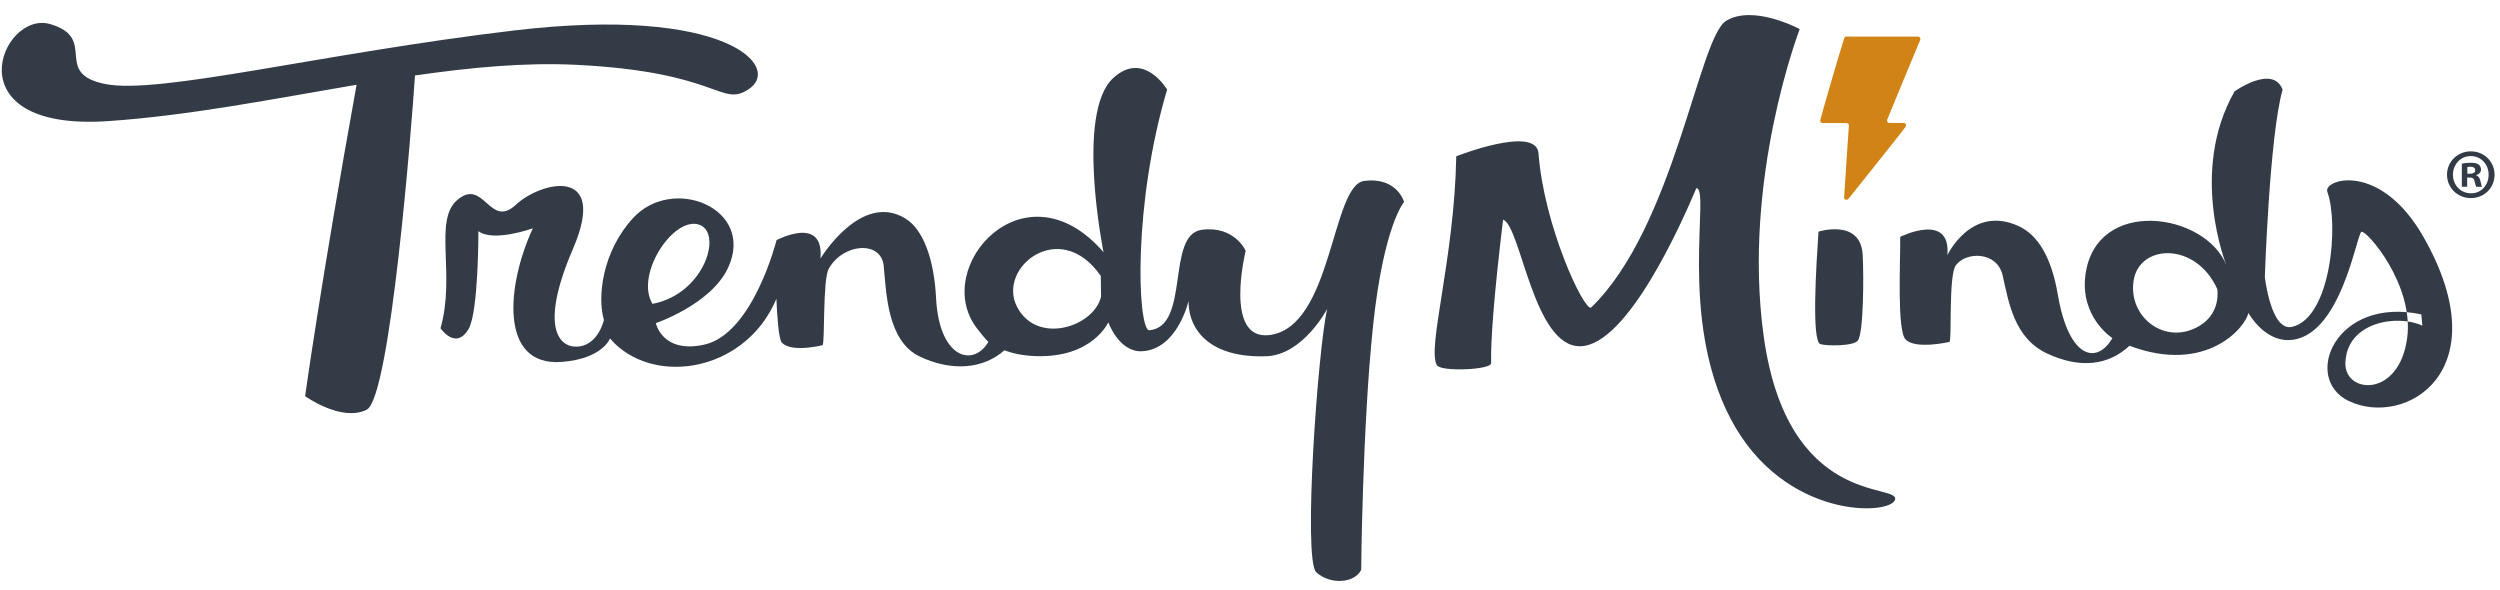
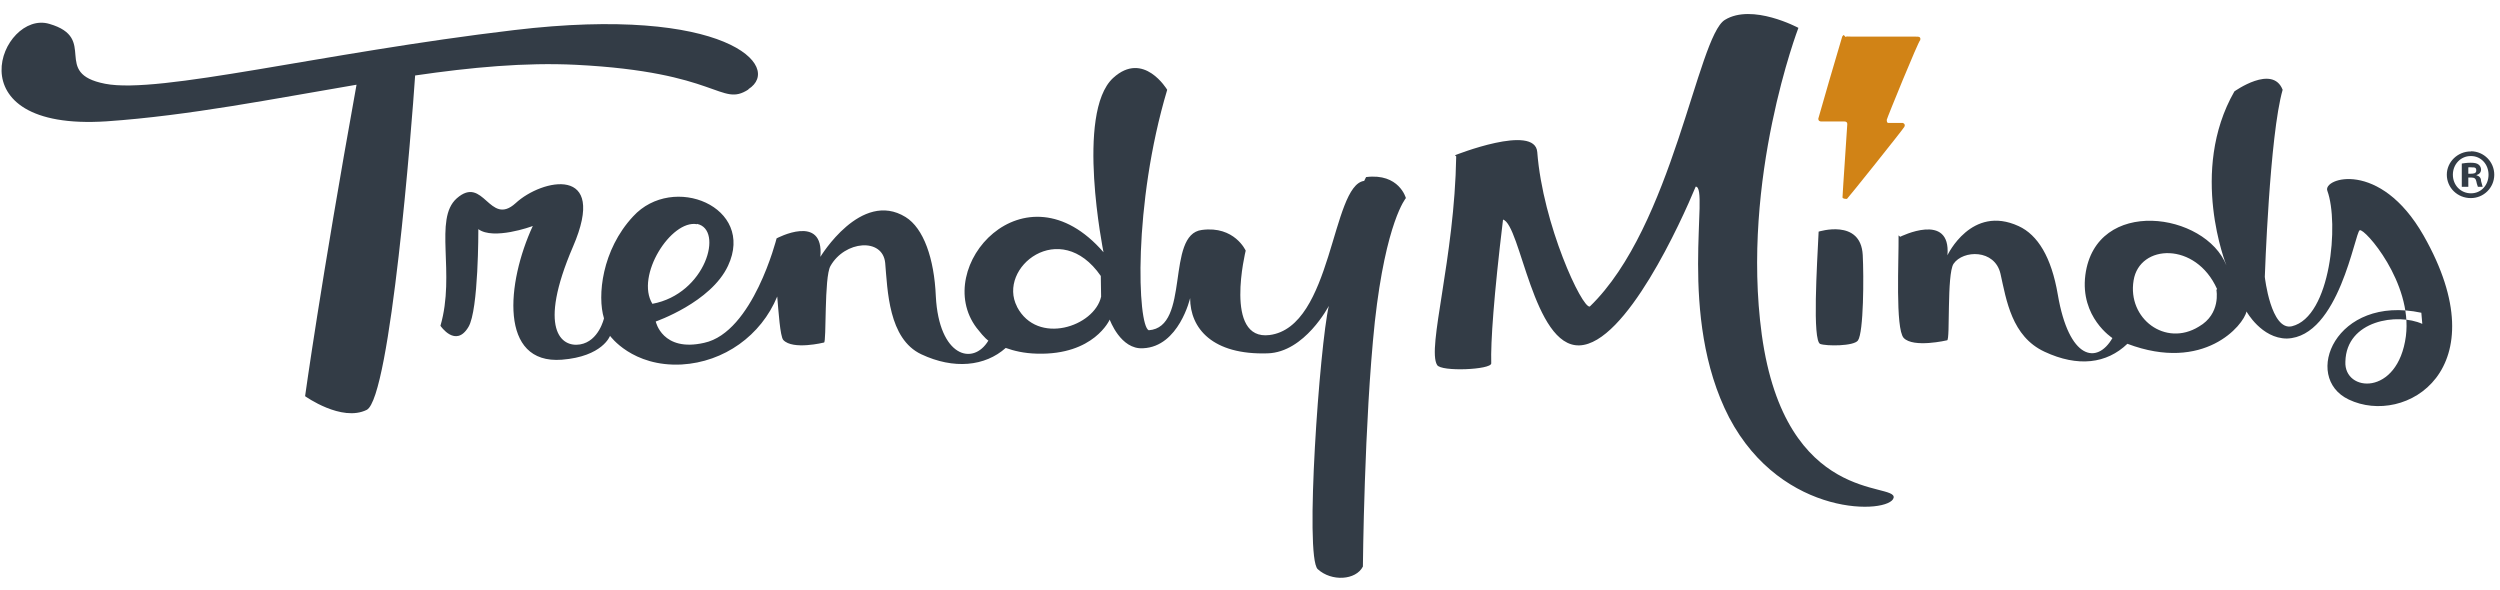
<svg xmlns="http://www.w3.org/2000/svg" width="157" height="37" viewBox="0 0 157 37">
  <g fill="none" fill-rule="evenodd">
-     <path d="M119.332 14.875s3.202-1.596 2.963 1.15c0 0 1.495-3.187 4.47-1.828 1.217.557 2.065 1.956 2.465 4.3.697 4.09 2.474 4.392 3.427 2.736 0 0-2.04-1.302-1.692-3.962.645-4.937 7.544-3.938 8.855-.606 0 0-2.377-5.883.513-10.928 0 0 2.4-1.715 3.015-.106-.82 2.846-1.116 11.76-1.116 11.76s.38 3.44 1.706 3.136c2.45-.56 2.95-6.455 2.224-8.463-.33-.794 3.3-1.992 6.04 2.83 4.797 8.437-1.15 11.982-4.697 10.29-2.96-1.41-.84-6.593 4.552-5.44l.066.708c-1.546-.732-4.775-.25-4.832 2.358-.04 1.93 3.375 2.197 3.88-1.59.447-3.367-2.568-6.8-2.874-6.662-.306.14-1.3 6.726-4.57 6.8-1.575.035-2.53-1.71-2.53-1.71-.162.898-2.647 3.887-7.465 2.066-1.312 1.226-3.09 1.46-5.175.486-2.085-.973-2.416-3.258-2.787-4.892-.354-1.564-2.352-1.507-2.953-.63-.458.666-.23 4.763-.393 4.795 0 0-2.15.498-2.76-.163-.54-.59-.315-4.878-.33-6.432zm19.91 3.274c-1.346-2.977-4.883-2.836-5.25-.535-.367 2.3 2 4.133 4.136 2.85 1.39-.834 1.114-2.316 1.114-2.316zM46.994 5.618c-1.74 1.128-1.828-1.106-10.822-1.548-3.21-.156-6.61.164-10.11.67-.202 3.035-1.538 20.24-3.034 20.99-1.582.79-3.867-.85-3.867-.85s.972-7.044 3.232-19.557C17.212 6.2 11.904 7.26 6.774 7.607-3.098 8.27.09.62 3.15 1.512c3.058.896.09 3.102 3.48 3.768 3.393.668 13.61-1.938 25.666-3.368C45.58.336 49.19 4.197 46.994 5.618" fill="#333C46" />
-     <path d="M85.673 11.36c-2.064.267-1.986 9.175-5.94 9.68-2.904.37-1.505-5.293-1.505-5.293s-.694-1.58-2.745-1.318c-2.295.29-.698 6.127-3.34 6.315-.704-.29-1-7.878 1.153-15.12 0 0-1.474-2.488-3.39-.72-2.378 2.193-.605 10.933-.605 10.933-4.96-5.718-10.843.95-7.97 4.755.54.71.74.88.74.88-.96 1.62-3.098 1.033-3.286-2.762-.12-2.376-.78-4.28-1.92-4.984-2.787-1.72-5.34 2.507-5.34 2.507.238-2.748-2.758-1.152-2.758-1.152s-1.473 5.89-4.545 6.564c-2.635.578-3.037-1.352-3.037-1.352s3.472-1.174 4.54-3.48c1.723-3.724-3.466-5.836-5.963-3.125-1.96 2.127-2.258 5.012-1.835 6.402 0 0-.32 1.463-1.498 1.66-1.18.198-2.678-.942-.445-6.127 2.233-5.183-1.95-4.28-3.6-2.754-1.65 1.526-2.005-1.772-3.693-.285-1.466 1.292-.075 4.696-1.027 8.03 0 0 .953 1.41 1.76.052.632-1.068.62-6.147.62-6.147.934.697 3.336-.153 3.418-.18-1.65 3.56-2.13 8.695 1.816 8.39 2.572-.198 3.036-1.48 3.036-1.48s1.4 1.936 4.494 1.776c2.093-.108 4.712-1.338 5.95-4.265.038.945.132 2.53.34 2.754.606.66 2.554.164 2.554.164.163-.033 0-4.09.392-4.798.896-1.61 3.29-1.79 3.45-.194.17 1.667.207 4.745 2.29 5.717 2.04.952 3.986.753 5.29-.403.496.185 1.15.337 1.98.365 3.568.116 4.548-2.127 4.548-2.127s.667 1.89 2.115 1.82c2.23-.11 2.923-3.152 2.923-3.152 0 1.887 1.414 3.575 4.86 3.468 2.34-.07 3.85-2.983 3.85-2.983-.58 2.474-1.538 15.75-.688 16.546.853.796 2.4.703 2.82-.148 0 0 .08-9.042.748-15.35.67-6.31 1.947-7.757 1.947-7.757s-.438-1.583-2.502-1.32zm-41.9 2.714c1.7.322.552 4.374-2.795 5.008-1.088-1.765 1.172-5.315 2.794-5.008zm20.096 5.192c-1.273-2.46 2.703-5.64 5.262-1.934l.016 1.287c-.417 1.888-4.013 3.09-5.28.646zM91.452 9.816c-.11 6.382-1.85 12.054-1.216 13.118.254.43 3.417.295 3.407-.127-.035-1.33.17-4.205.75-9.012 1.124.39 1.895 8.01 4.856 7.95 2.96-.06 6.38-7.785 7.28-9.925.908-.015-1.187 8.122 2.16 14.49 3.348 6.37 10.108 6.069 10.325 5.05.217-1.023-6.763.49-8.253-10.238-1.37-9.868 2.26-19.294 2.26-19.294s-2.907-1.572-4.625-.516c-1.72 1.056-3.253 12.963-8.482 18.01-.48.14-2.95-5.138-3.296-9.692-.138-1.8-5.168.186-5.168.186" fill="#333C46" />
-     <path d="M114.2 14.547s2.66-.845 2.778 1.474c.068 1.327.062 4.85-.303 5.363-.258.362-2.008.355-2.364.22-.553-.213-.25-4.97-.11-7.056" fill="#333C46" />
-     <path d="M115.888 2.316c.088-.042.098-.017.44-.017h3.974c.13 0 .192-.012.256.044.063.056.04.15.028.172a714.86 714.86 0 0 0-2.074 5.01c-.023.08.018.195.142.196.126.002.828 0 .89 0 .064 0 .223.07.12.247-.104.176-3.51 4.43-3.583 4.52-.074.09-.27.094-.27-.098 0-.19.3-4.42.3-4.513 0-.093-.064-.15-.174-.15h-1.447c-.08 0-.192-.028-.177-.177.015-.136 1.257-4.402 1.502-5.143a.154.154 0 0 1 .073-.094" fill="#D18316" />
-     <path d="M155.178 9.506c.833 0 1.48.652 1.48 1.463 0 .83-.647 1.472-1.49 1.472-.83 0-1.496-.643-1.496-1.473 0-.813.665-1.464 1.497-1.464h.008zm-.017.295c-.637 0-1.116.527-1.116 1.17 0 .65.48 1.168 1.134 1.168.638.01 1.107-.517 1.107-1.17 0-.64-.47-1.167-1.116-1.167h-.01zm-.22 1.928h-.338v-1.455c.133-.026.32-.053.56-.053.273 0 .397.044.503.116.08.062.142.178.142.312 0 .17-.124.295-.3.348v.018c.14.045.22.16.265.357.044.224.07.313.106.358h-.363c-.045-.054-.07-.18-.115-.348-.027-.16-.116-.232-.302-.232h-.16v.58zm.008-.82h.16c.185 0 .336-.064.336-.215 0-.134-.097-.223-.31-.223-.09 0-.15.01-.186.018v.42z" fill="#333C46" />
+     <path d="M119.33 14.87s3.2-1.6 2.97 1.16c0 0 1.5-3.2 4.47-1.83 1.2.55 2.06 1.95 2.46 4.3.7 4.1 2.47 4.4 3.43 2.73 0 0-2.04-1.3-1.7-3.96.65-4.94 7.55-3.94 8.86-.6 0 0-2.38-5.9.5-10.93 0 0 2.4-1.72 3.03-.1-.82 2.84-1.12 11.75-1.12 11.75s.38 3.4 1.7 3.1c2.46-.6 2.96-6.5 2.23-8.5-.33-.8 3.3-2 6.04 2.8 4.8 8.43-1.15 12-4.7 10.3-2.95-1.4-.83-6.6 4.56-5.45l.06.7c-1.54-.7-4.77-.24-4.83 2.37-.1 1.93 3.3 2.2 3.8-1.6.43-3.36-2.6-6.8-2.9-6.65-.3.12-1.3 6.7-4.57 6.8-1.6 0-2.54-1.7-2.54-1.7-.18.86-2.66 3.85-7.48 2.03-1.3 1.25-3.1 1.48-5.2.5-2.07-.96-2.4-3.25-2.77-4.9-.36-1.55-2.35-1.5-2.95-.62-.43.68-.2 4.78-.4 4.8 0 0-2.12.5-2.73-.15-.53-.6-.3-4.88-.32-6.44zm19.9 3.28c-1.33-2.98-4.87-2.84-5.24-.54-.4 2.4 2 4.2 4.1 2.9 1.4-.8 1.1-2.3 1.1-2.3zM47 5.62c-1.75 1.13-1.83-1.1-10.83-1.55-3.2-.16-6.6.16-10.1.67-.2 3.03-1.55 20.24-3.04 21-1.58.78-3.87-.86-3.87-.86s.97-7.04 3.23-19.56c-5.2.88-10.5 1.94-15.7 2.3C-3.1 8.26.1.6 3.1 1.5c3.1.9.1 3.1 3.5 3.76 3.4.67 13.6-1.94 25.68-3.37C45.6.3 49.2 4.2 47 5.6" fill="#333C46" />
+     <path d="M85.67 11.36c-2.06.27-1.98 9.17-5.94 9.68-2.9.37-1.5-5.3-1.5-5.3s-.7-1.57-2.75-1.3c-2.3.28-.7 6.12-3.34 6.3-.7-.3-1-7.87 1.16-15.1 0 0-1.48-2.5-3.4-.74-2.37 2.2-.6 10.94-.6 10.94-4.96-5.72-10.84.95-7.97 4.75.54.7.74.8.74.8-.96 1.6-3.1 1.02-3.3-2.78-.1-2.38-.77-4.28-1.9-4.98-2.8-1.73-5.35 2.5-5.35 2.5.24-2.76-2.75-1.16-2.75-1.16s-1.48 5.9-4.55 6.56c-2.63.6-3.04-1.34-3.04-1.34s3.47-1.2 4.54-3.5c1.73-3.7-3.46-5.83-5.96-3.1-1.96 2.1-2.26 5-1.83 6.4 0 0-.32 1.44-1.5 1.64-1.18.2-2.68-.94-.45-6.13 2.24-5.17-1.95-4.27-3.6-2.74-1.65 1.5-2-1.8-3.7-.3-1.46 1.3-.06 4.7-1.02 8 0 0 .96 1.42 1.76.07.64-1.06.62-6.14.62-6.14.94.7 3.34-.16 3.42-.2-1.65 3.57-2.13 8.7 1.82 8.4 2.57-.2 3.03-1.5 3.03-1.5s1.4 1.96 4.5 1.8a6.92 6.92 0 0 0 6-4.27c.08.92.18 2.5.38 2.73.6.65 2.56.16 2.56.16.16 0 0-4.1.4-4.8.9-1.6 3.28-1.8 3.44-.2.15 1.7.2 4.77 2.27 5.74 2.04.96 4 .76 5.3-.4.5.18 1.14.34 1.97.36 3.58.1 4.56-2.14 4.56-2.14s.68 1.9 2.1 1.8c2.25-.1 2.95-3.15 2.95-3.15 0 1.9 1.4 3.58 4.87 3.47 2.33-.07 3.84-2.98 3.84-2.98-.57 2.45-1.53 15.73-.7 16.53.87.8 2.4.7 2.84-.16 0 0 .08-9.07.75-15.38.7-6.3 1.95-7.76 1.95-7.76s-.42-1.58-2.5-1.32zm-41.9 2.7c1.7.34.55 4.4-2.8 5.02-1.08-1.76 1.18-5.3 2.8-5zm20.1 5.2c-1.27-2.45 2.7-5.63 5.26-1.93l.02 1.3c-.42 1.88-4 3.08-5.28.64zm27.58-9.44c-.1 6.38-1.85 12.05-1.2 13.1.24.44 3.4.3 3.4-.1-.04-1.34.16-4.22.74-9.03 1.1.3 1.9 8 4.8 7.9 2.92-.1 6.4-7.8 7.3-9.97.9 0-1.2 8.12 2.1 14.5 3.35 6.36 10.1 6.06 10.33 5.04.2-1-6.8.5-8.28-10.24-1.33-9.8 2.3-19.27 2.3-19.27s-2.9-1.56-4.62-.5c-1.72 1.05-3.26 12.96-8.48 18-.48.14-2.95-5.14-3.3-9.7-.14-1.8-5.17.2-5.17.2" fill="#333C46" />
+     <path d="M114.2 14.55s2.66-.85 2.78 1.47c.07 1.33.06 4.85-.3 5.36-.26.37-2 .36-2.37.22-.5-.2-.2-4.97-.1-7.05" fill="#333C46" />
+     <path d="M115.9 2.32c.08-.05.1-.02.43-.02h3.97c.13 0 .2 0 .26.04.06.06.04.15.03.18-.1.02-2.1 4.93-2.1 5 0 .08 0 .2.1.2h.9c.02 0 .2.07.1.25s-3.5 4.43-3.6 4.52c-.08 0-.28 0-.28-.1 0-.2.3-4.5.3-4.6 0-.1-.06-.16-.17-.16h-1.45c-.1 0-.2-.03-.2-.18.03-.14 1.27-4.4 1.5-5.15.04-.07.08-.1.1-.1" fill="#D18316" />
+     <path d="M155.18 9.5a1.47 1.47 0 0 1-.02 2.94c-.82 0-1.5-.64-1.5-1.47 0-.8.68-1.46 1.5-1.46h.02zm-.02.3c-.64 0-1.12.53-1.12 1.17 0 .65.48 1.17 1.14 1.17.64 0 1.1-.52 1.1-1.17 0-.64-.46-1.17-1.1-1.17h-.02zm-.22 1.93h-.34v-1.46c.14-.02.32-.05.56-.05.27 0 .4.04.5.12a.4.4 0 0 1 .15.3c0 .18-.1.3-.3.36.2.06.3.17.3.37l.1.36h-.3a2.04 2.04 0 0 1-.1-.35c-.03-.16-.12-.23-.3-.23h-.2v.58zm0-.82h.17c.2 0 .4 0 .4-.2s-.1-.2-.3-.2a.8.8 0 0 0-.2 0v.4z" fill="#333C46" />
  </g>
</svg>
